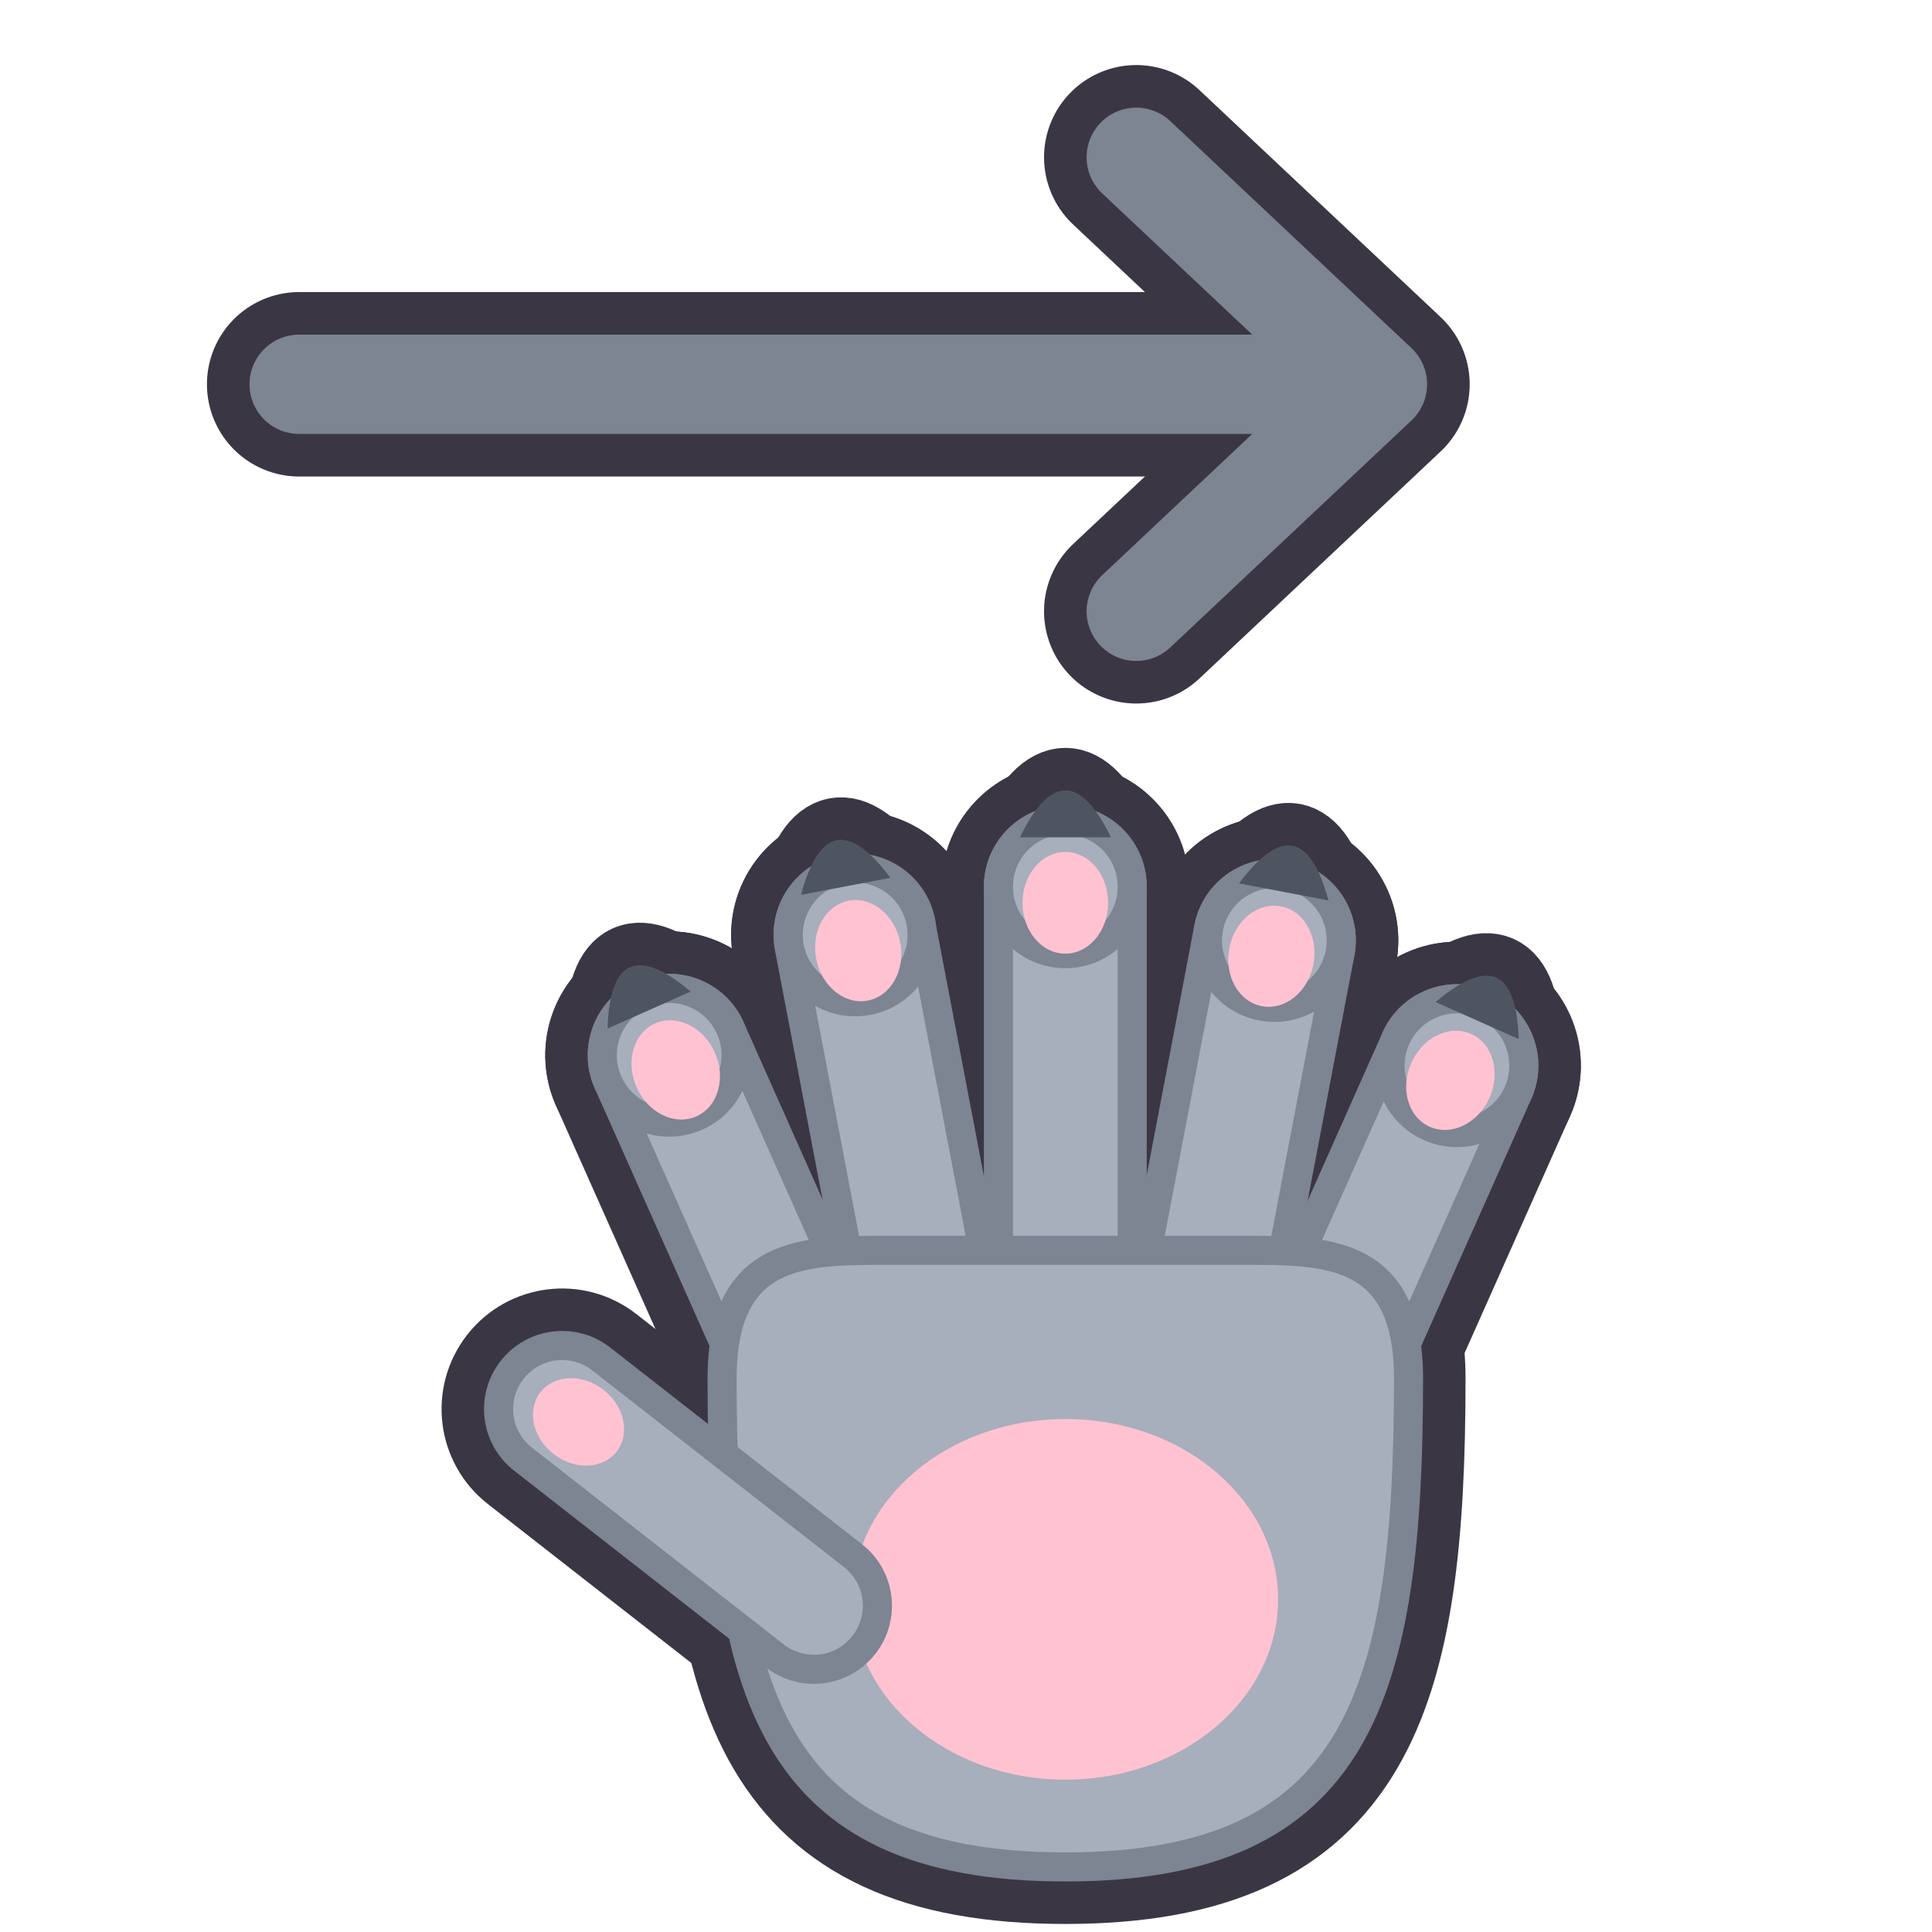
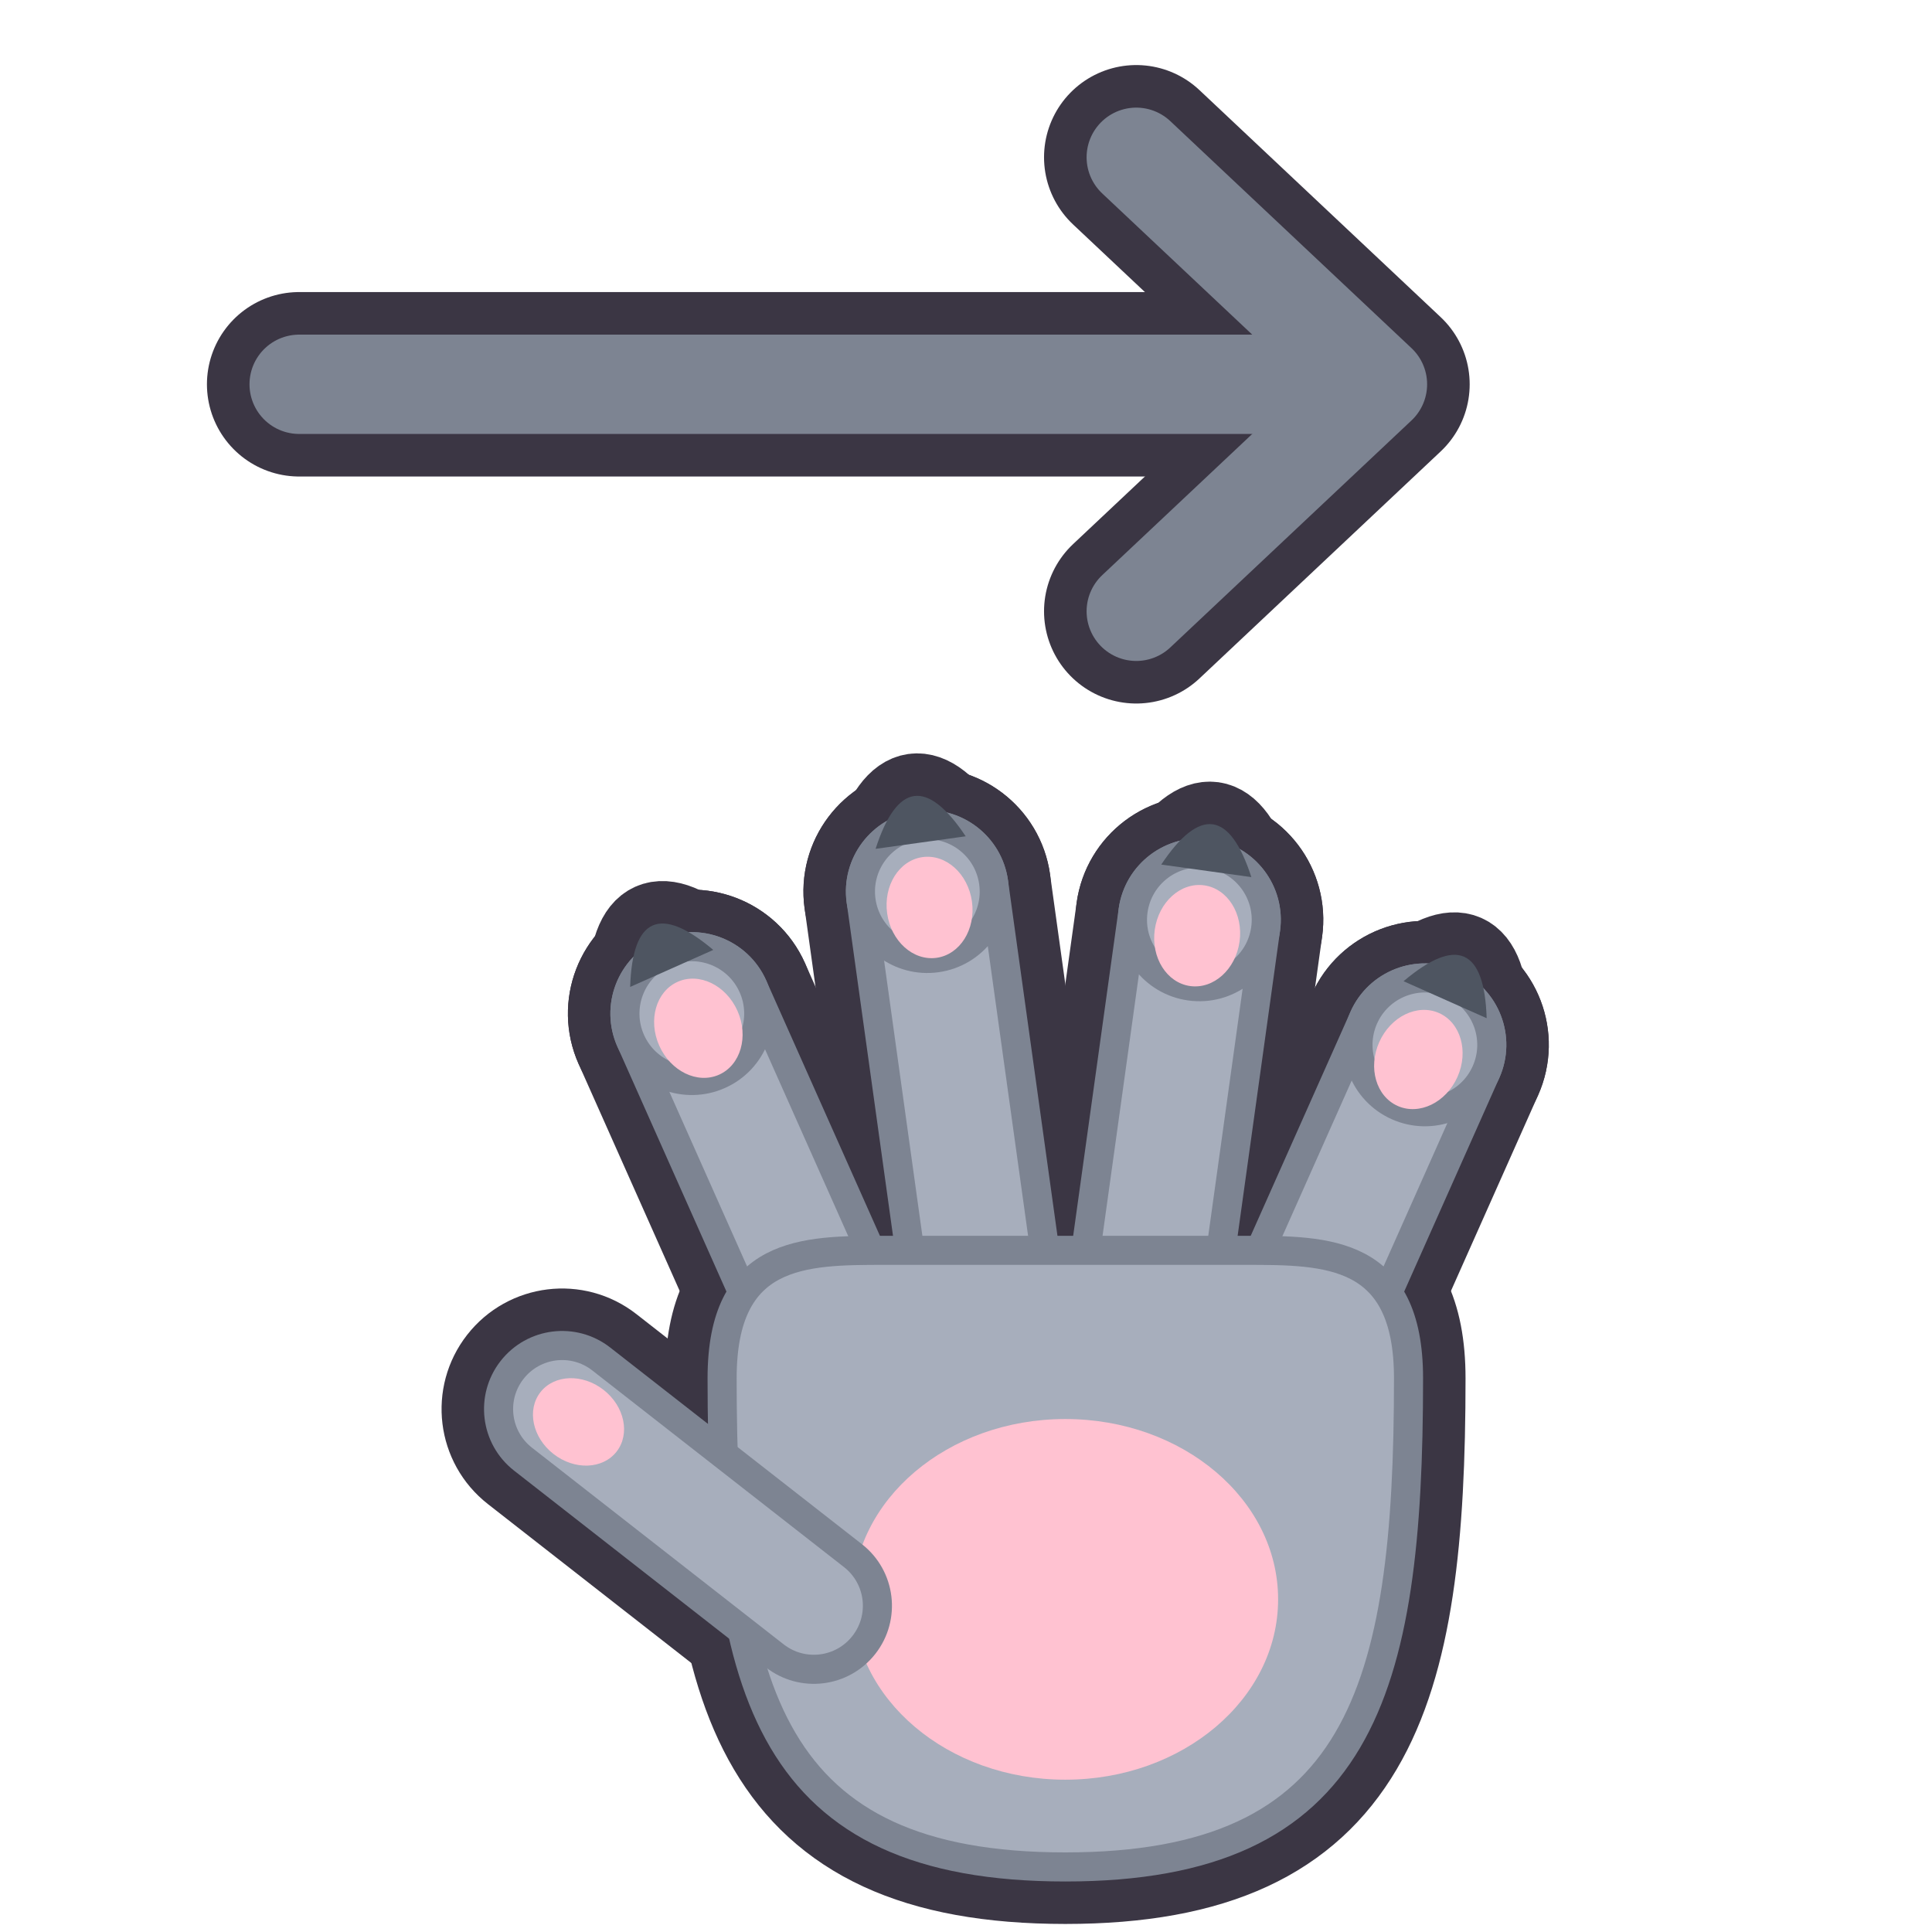
<svg xmlns="http://www.w3.org/2000/svg" viewBox="0 0 256 256" width="256" height="256" role="img" aria-labelledby="t-swipe_raccoon">
  <g transform="translate(7.68,7.68) scale(0.94)">
    <g class="outline">
      <g transform="translate(142 214) rotate(0) scale(0.82) translate(-128 -184)">
-         <g transform="rotate(-24 85.52 152)">
-           <rect x="74.02" y="77.52" width="23" height="92.48" rx="11.5" fill="#3B3644" stroke="#3B3644" stroke-width="19.6" stroke-linejoin="round" />
-           <circle cx="85.52" cy="89.02" r="11.5" fill="#3B3644" stroke="#3B3644" stroke-width="19.6" stroke-linejoin="round" />
-           <path d="M77.7 80.52q7.82-16.15 15.64 0z" fill="#3B3644" stroke="#3B3644" stroke-width="14.6" stroke-linejoin="round" />
-           <ellipse cx="85.52" cy="91.78" rx="7.36" ry="8.74" fill="#3B3644" stroke="#3B3644" stroke-width="14.6" stroke-linejoin="round" />
+         <g transform="rotate(-24 92.6 152)">
+           <rect x="81.1" y="69.68" width="23" height="100.3" rx="11.5" fill="#3B3644" stroke="#3B3644" stroke-width="19.6" stroke-linejoin="round" />
+           <circle cx="92.6" cy="81.18" r="11.5" fill="#3B3644" stroke="#3B3644" stroke-width="19.6" stroke-linejoin="round" />
+           <path d="M84.78 72.68q7.82-16.15 15.64 0z" fill="#3B3644" stroke="#3B3644" stroke-width="14.6" stroke-linejoin="round" />
+           <ellipse cx="92.6" cy="83.94" rx="7.36" ry="8.74" fill="#3B3644" stroke="#3B3644" stroke-width="14.6" stroke-linejoin="round" />
        </g>
-         <g transform="rotate(-10.8 106.8 152)">
-           <rect x="95.26" y="60.86" width="23" height="109.1" rx="11.5" fill="#3B3644" stroke="#3B3644" stroke-width="19.6" stroke-linejoin="round" />
-           <circle cx="106.8" cy="72.36" r="11.5" fill="#3B3644" stroke="#3B3644" stroke-width="19.6" stroke-linejoin="round" />
-           <path d="M98.94 63.86q7.82-16.15 15.64 0z" fill="#3B3644" stroke="#3B3644" stroke-width="14.6" stroke-linejoin="round" />
-           <ellipse cx="106.8" cy="75.12" rx="7.36" ry="8.74" fill="#3B3644" stroke="#3B3644" stroke-width="14.6" stroke-linejoin="round" />
+         <g transform="rotate(-7.92 116.2 152)">
+           <rect x="104.7" y="54" width="23" height="116" rx="11.5" fill="#3B3644" stroke="#3B3644" stroke-width="19.6" stroke-linejoin="round" />
+           <circle cx="116.2" cy="65.5" r="11.5" fill="#3B3644" stroke="#3B3644" stroke-width="19.6" stroke-linejoin="round" />
+           <path d="M108.4 57q7.82-16.15 15.64 0z" fill="#3B3644" stroke="#3B3644" stroke-width="14.6" stroke-linejoin="round" />
+           <ellipse cx="116.2" cy="68.26" rx="7.36" ry="8.74" fill="#3B3644" stroke="#3B3644" stroke-width="14.6" stroke-linejoin="round" />
        </g>
-         <g transform="rotate(0 128 152)">
-           <rect x="116.5" y="54" width="23" height="116" rx="11.5" fill="#3B3644" stroke="#3B3644" stroke-width="19.6" stroke-linejoin="round" />
-           <circle cx="128" cy="65.5" r="11.5" fill="#3B3644" stroke="#3B3644" stroke-width="19.6" stroke-linejoin="round" />
-           <path d="M120.2 57q7.82-16.15 15.64 0z" fill="#3B3644" stroke="#3B3644" stroke-width="14.6" stroke-linejoin="round" />
-           <ellipse cx="128" cy="68.26" rx="7.36" ry="8.74" fill="#3B3644" stroke="#3B3644" stroke-width="14.6" stroke-linejoin="round" />
+         <g transform="rotate(7.92 139.8 152)">
+           <rect x="128.3" y="58.9" width="23" height="111.1" rx="11.5" fill="#3B3644" stroke="#3B3644" stroke-width="19.6" stroke-linejoin="round" />
+           <circle cx="139.8" cy="70.4" r="11.5" fill="#3B3644" stroke="#3B3644" stroke-width="19.6" stroke-linejoin="round" />
+           <path d="M132 61.9q7.82-16.15 15.64 0z" fill="#3B3644" stroke="#3B3644" stroke-width="14.6" stroke-linejoin="round" />
+           <ellipse cx="139.8" cy="73.16" rx="7.36" ry="8.74" fill="#3B3644" stroke="#3B3644" stroke-width="14.6" stroke-linejoin="round" />
        </g>
-         <g transform="rotate(10.8 149.2 152)">
-           <rect x="137.7" y="61.84" width="23" height="108.2" rx="11.5" fill="#3B3644" stroke="#3B3644" stroke-width="19.6" stroke-linejoin="round" />
-           <circle cx="149.2" cy="73.34" r="11.5" fill="#3B3644" stroke="#3B3644" stroke-width="19.6" stroke-linejoin="round" />
-           <path d="M141.4 64.84q7.82-16.15 15.64 0z" fill="#3B3644" stroke="#3B3644" stroke-width="14.6" stroke-linejoin="round" />
-           <ellipse cx="149.2" cy="76.1" rx="7.36" ry="8.74" fill="#3B3644" stroke="#3B3644" stroke-width="14.6" stroke-linejoin="round" />
-         </g>
-         <g transform="rotate(24 170.5 152)">
-           <rect x="159" y="79.48" width="23" height="90.52" rx="11.5" fill="#3B3644" stroke="#3B3644" stroke-width="19.6" stroke-linejoin="round" />
-           <circle cx="170.5" cy="90.98" r="11.5" fill="#3B3644" stroke="#3B3644" stroke-width="19.6" stroke-linejoin="round" />
-           <path d="M162.7 82.48q7.82-16.15 15.64 0z" fill="#3B3644" stroke="#3B3644" stroke-width="14.6" stroke-linejoin="round" />
-           <ellipse cx="170.5" cy="93.74" rx="7.36" ry="8.74" fill="#3B3644" stroke="#3B3644" stroke-width="14.6" stroke-linejoin="round" />
+         <g transform="rotate(24 163.4 152)">
+           <rect x="151.9" y="75.56" width="23" height="94.44" rx="11.5" fill="#3B3644" stroke="#3B3644" stroke-width="19.6" stroke-linejoin="round" />
+           <circle cx="163.4" cy="87.06" r="11.5" fill="#3B3644" stroke="#3B3644" stroke-width="19.6" stroke-linejoin="round" />
+           <path d="M155.6 78.56q7.82-16.15 15.64 0z" fill="#3B3644" stroke="#3B3644" stroke-width="14.6" stroke-linejoin="round" />
+           <ellipse cx="163.4" cy="89.82" rx="7.36" ry="8.74" fill="#3B3644" stroke="#3B3644" stroke-width="14.6" stroke-linejoin="round" />
        </g>
        <path d="M69 150C69 128 83 128 97 128H159C173 128 187 128 187 150C187 204 178.7 234 128 234C77.26 234 69 204 69 150Z" fill="#3B3644" stroke="#3B3644" stroke-width="19.6" stroke-linejoin="round" />
        <ellipse cx="128" cy="188" rx="36.58" ry="31" fill="#3B3644" stroke="#3B3644" stroke-width="14.6" stroke-linejoin="round" />
        <g transform="rotate(-52 80.8 186)">
          <rect x="69.88" y="125.2" width="21.85" height="76.76" rx="10.92" fill="#3B3644" stroke="#3B3644" stroke-width="19.6" stroke-linejoin="round" />
        </g>
        <g transform="rotate(-52 80.8 186)">
          <ellipse cx="80.8" cy="139.7" rx="6.992" ry="8.303" fill="#3B3644" stroke="#3B3644" stroke-width="14.6" stroke-linejoin="round" />
        </g>
      </g>
      <g>
        <path d="M34 46h150" fill="none" stroke="#3B3644" stroke-width="26.0" stroke-linejoin="round" stroke-linecap="round" />
        <path d="m152 14 34 32-34 32" fill="none" stroke="#3B3644" stroke-width="26.0" stroke-linejoin="round" stroke-linecap="round" />
      </g>
    </g>
    <g transform="translate(142 214) rotate(0) scale(0.82) translate(-128 -184)">
-       <g transform="rotate(-24 85.52 152)">
-         <rect x="74.02" y="77.52" width="23" height="92.48" rx="11.5" fill="#A7AEBC" stroke="#7D8492" stroke-width="5" stroke-linejoin="round" />
-         <circle cx="85.52" cy="89.02" r="11.5" fill="#A7AEBC" stroke="#7D8492" stroke-width="5" stroke-linejoin="round" />
-         <path d="M77.7 80.52q7.82-16.15 15.64 0z" fill="#4E5561" />
-         <ellipse cx="85.52" cy="91.78" rx="7.36" ry="8.74" fill="#FFC2D1" />
+       <g transform="rotate(-24 92.6 152)">
+         <rect x="81.1" y="69.68" width="23" height="100.3" rx="11.5" fill="#A7AEBC" stroke="#7D8492" stroke-width="5" stroke-linejoin="round" />
+         <circle cx="92.6" cy="81.18" r="11.5" fill="#A7AEBC" stroke="#7D8492" stroke-width="5" stroke-linejoin="round" />
+         <path d="M84.78 72.68q7.82-16.15 15.64 0z" fill="#4E5561" />
+         <ellipse cx="92.6" cy="83.94" rx="7.36" ry="8.74" fill="#FFC2D1" />
      </g>
-       <g transform="rotate(-10.8 106.8 152)">
-         <rect x="95.26" y="60.86" width="23" height="109.1" rx="11.5" fill="#A7AEBC" stroke="#7D8492" stroke-width="5" stroke-linejoin="round" />
-         <circle cx="106.8" cy="72.36" r="11.5" fill="#A7AEBC" stroke="#7D8492" stroke-width="5" stroke-linejoin="round" />
-         <path d="M98.94 63.86q7.82-16.15 15.64 0z" fill="#4E5561" />
-         <ellipse cx="106.8" cy="75.12" rx="7.36" ry="8.74" fill="#FFC2D1" />
+       <g transform="rotate(-7.92 116.2 152)">
+         <rect x="104.7" y="54" width="23" height="116" rx="11.5" fill="#A7AEBC" stroke="#7D8492" stroke-width="5" stroke-linejoin="round" />
+         <circle cx="116.2" cy="65.5" r="11.5" fill="#A7AEBC" stroke="#7D8492" stroke-width="5" stroke-linejoin="round" />
+         <path d="M108.4 57q7.82-16.15 15.64 0z" fill="#4E5561" />
+         <ellipse cx="116.2" cy="68.26" rx="7.36" ry="8.74" fill="#FFC2D1" />
      </g>
-       <g transform="rotate(0 128 152)">
-         <rect x="116.5" y="54" width="23" height="116" rx="11.5" fill="#A7AEBC" stroke="#7D8492" stroke-width="5" stroke-linejoin="round" />
-         <circle cx="128" cy="65.5" r="11.5" fill="#A7AEBC" stroke="#7D8492" stroke-width="5" stroke-linejoin="round" />
-         <path d="M120.2 57q7.82-16.15 15.64 0z" fill="#4E5561" />
-         <ellipse cx="128" cy="68.26" rx="7.36" ry="8.74" fill="#FFC2D1" />
+       <g transform="rotate(7.92 139.8 152)">
+         <rect x="128.3" y="58.9" width="23" height="111.1" rx="11.5" fill="#A7AEBC" stroke="#7D8492" stroke-width="5" stroke-linejoin="round" />
+         <circle cx="139.8" cy="70.4" r="11.5" fill="#A7AEBC" stroke="#7D8492" stroke-width="5" stroke-linejoin="round" />
+         <path d="M132 61.9q7.82-16.15 15.64 0z" fill="#4E5561" />
+         <ellipse cx="139.8" cy="73.16" rx="7.36" ry="8.74" fill="#FFC2D1" />
      </g>
-       <g transform="rotate(10.8 149.2 152)">
-         <rect x="137.7" y="61.84" width="23" height="108.2" rx="11.5" fill="#A7AEBC" stroke="#7D8492" stroke-width="5" stroke-linejoin="round" />
-         <circle cx="149.2" cy="73.34" r="11.5" fill="#A7AEBC" stroke="#7D8492" stroke-width="5" stroke-linejoin="round" />
-         <path d="M141.4 64.84q7.82-16.15 15.64 0z" fill="#4E5561" />
-         <ellipse cx="149.2" cy="76.1" rx="7.36" ry="8.74" fill="#FFC2D1" />
-       </g>
-       <g transform="rotate(24 170.5 152)">
-         <rect x="159" y="79.48" width="23" height="90.52" rx="11.5" fill="#A7AEBC" stroke="#7D8492" stroke-width="5" stroke-linejoin="round" />
-         <circle cx="170.5" cy="90.98" r="11.5" fill="#A7AEBC" stroke="#7D8492" stroke-width="5" stroke-linejoin="round" />
-         <path d="M162.7 82.48q7.82-16.15 15.64 0z" fill="#4E5561" />
-         <ellipse cx="170.5" cy="93.74" rx="7.36" ry="8.74" fill="#FFC2D1" />
+       <g transform="rotate(24 163.4 152)">
+         <rect x="151.9" y="75.56" width="23" height="94.44" rx="11.5" fill="#A7AEBC" stroke="#7D8492" stroke-width="5" stroke-linejoin="round" />
+         <circle cx="163.4" cy="87.06" r="11.5" fill="#A7AEBC" stroke="#7D8492" stroke-width="5" stroke-linejoin="round" />
+         <path d="M155.6 78.56q7.82-16.15 15.64 0z" fill="#4E5561" />
+         <ellipse cx="163.4" cy="89.82" rx="7.36" ry="8.74" fill="#FFC2D1" />
      </g>
      <path d="M69 150C69 128 83 128 97 128H159C173 128 187 128 187 150C187 204 178.7 234 128 234C77.26 234 69 204 69 150Z" fill="#A7AEBC" stroke="#7D8492" stroke-width="5" stroke-linejoin="round" />
      <ellipse cx="128" cy="188" rx="36.58" ry="31" fill="#FFC2D1" />
      <g transform="rotate(-52 80.8 186)">
        <rect x="69.88" y="125.2" width="21.85" height="76.76" rx="10.92" fill="#A7AEBC" stroke="#7D8492" stroke-width="5" stroke-linejoin="round" />
      </g>
      <g transform="rotate(-52 80.8 186)">
        <ellipse cx="80.8" cy="139.7" rx="6.992" ry="8.303" fill="#FFC2D1" />
      </g>
    </g>
    <g fill="none" stroke="#7D8492" stroke-width="14" stroke-linecap="round" stroke-linejoin="round">
      <path d="M34 46h150" />
      <path d="m152 14 34 32-34 32" />
    </g>
  </g>
</svg>
